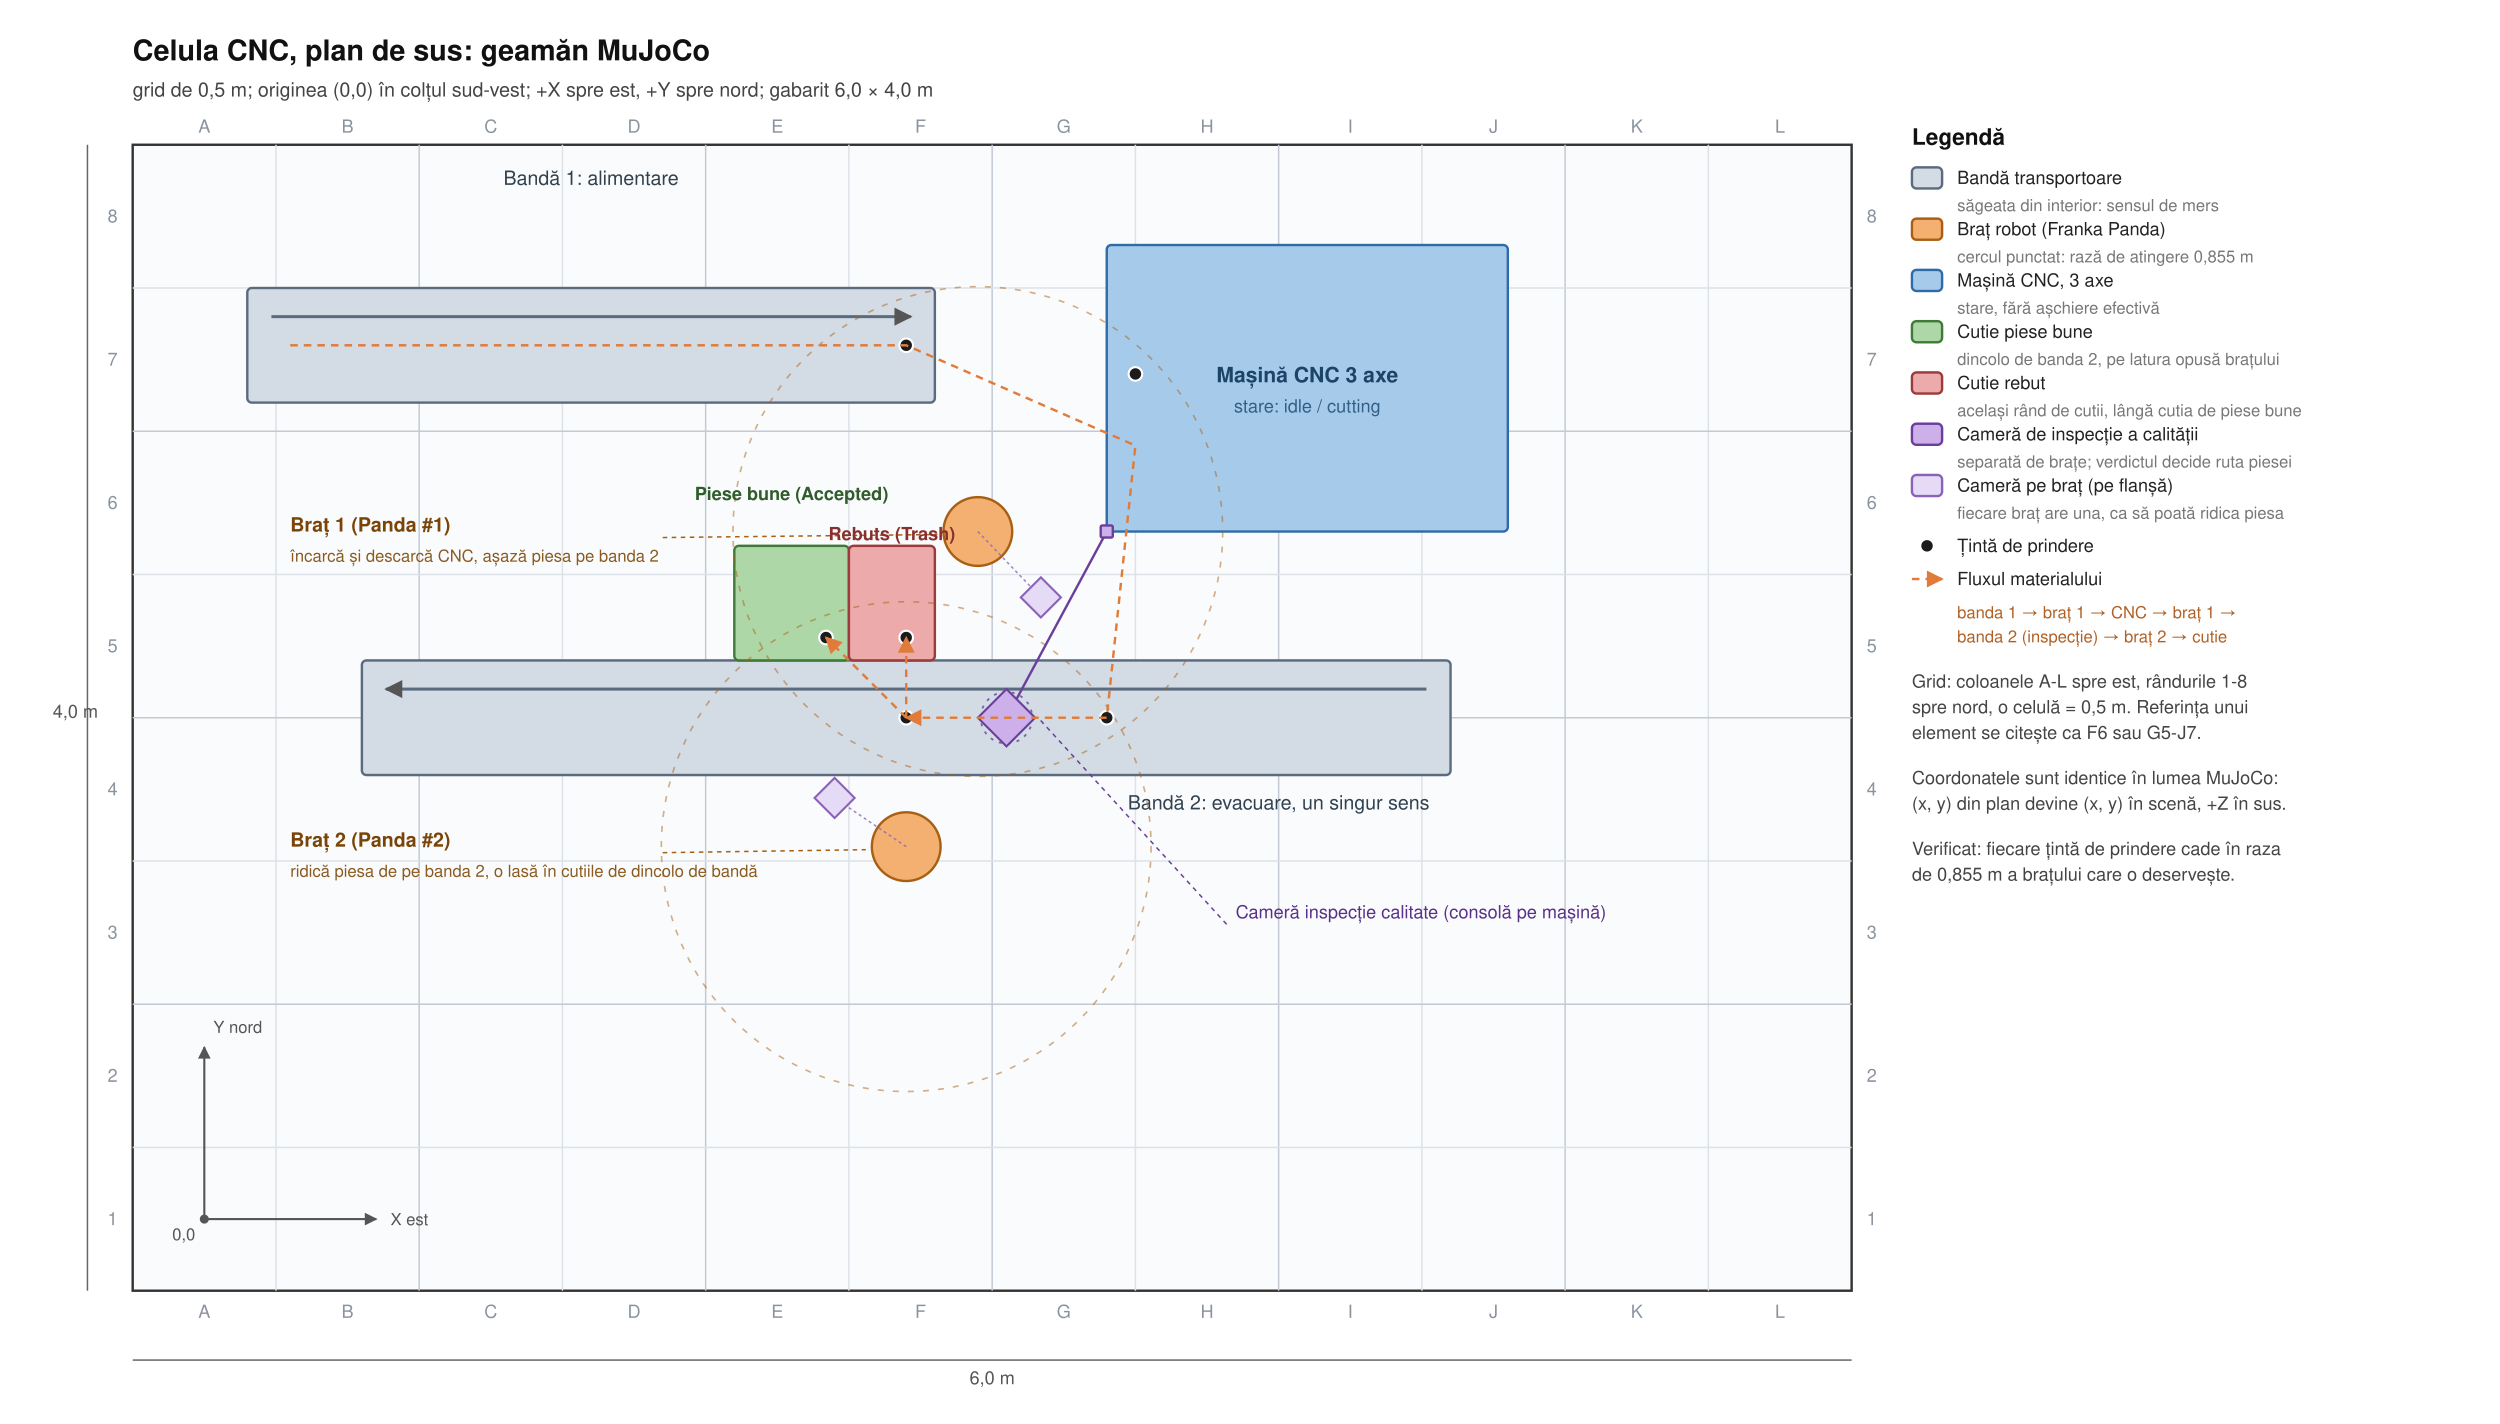
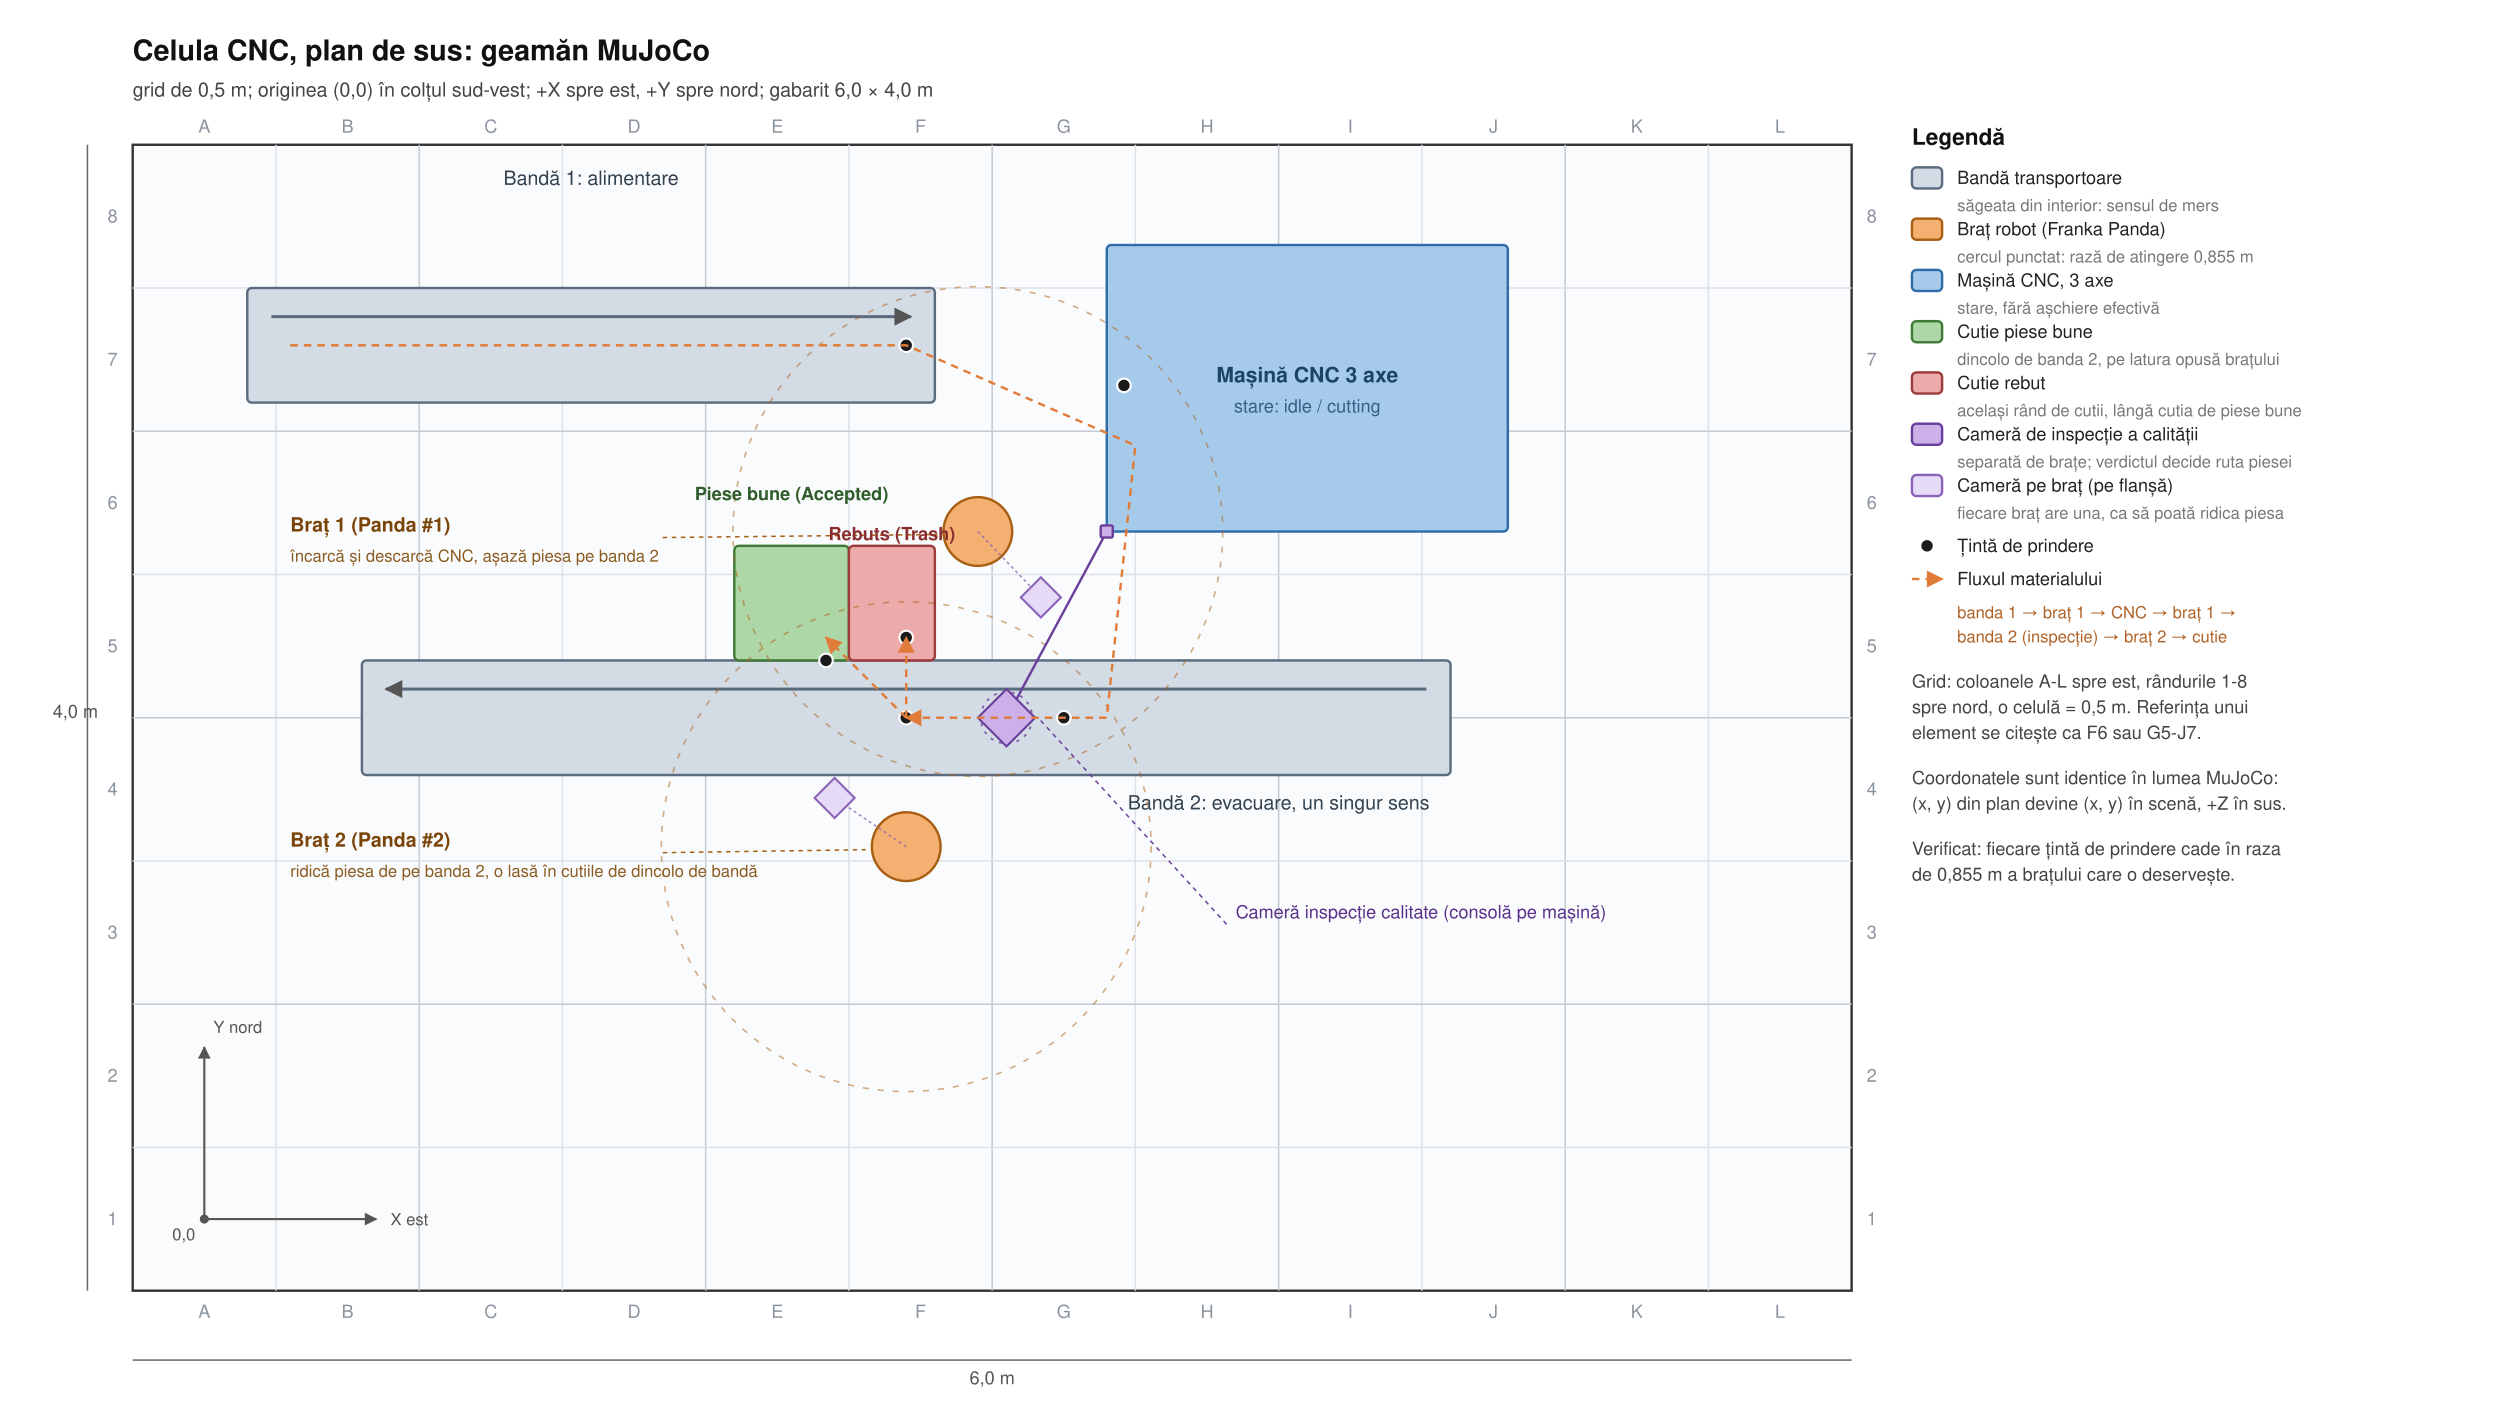
<svg xmlns="http://www.w3.org/2000/svg" width="1658" height="944" viewBox="0 0 1658 944" font-family="Helvetica, Arial, sans-serif">
  <defs>
    <marker id="arrow" viewBox="0 0 10 10" refX="9" refY="5" markerWidth="7" markerHeight="7" orient="auto-start-reverse">
      <path d="M 0 0 L 10 5 L 0 10 z" fill="#e07b39" />
    </marker>
    <marker id="arrow-gray" viewBox="0 0 10 10" refX="9" refY="5" markerWidth="6" markerHeight="6" orient="auto-start-reverse">
      <path d="M 0 0 L 10 5 L 0 10 z" fill="#555" />
    </marker>
  </defs>
  <rect x="0.0" y="0.0" width="1658.0" height="944.0" rx="0" fill="#ffffff" stroke="#ffffff" stroke-width="1.6" />
  <text x="88.0" y="40.0" font-size="19" text-anchor="start" fill="#111" font-weight="bold" opacity="1.00">Celula CNC, plan de sus: geamăn MuJoCo</text>
  <text x="88.0" y="64.0" font-size="13" text-anchor="start" fill="#444" font-weight="normal" opacity="1.00">grid de 0,5 m; originea (0,0) în colțul sud-vest; +X spre est, +Y spre nord; gabarit 6,0 × 4,0 m</text>
  <rect x="88.0" y="96.0" width="1140.0" height="760.0" rx="0" fill="#fafbfc" stroke="#333" stroke-width="1.6" />
  <line x1="183.0" y1="856.0" x2="183.0" y2="96.0" stroke="#dde2e8" stroke-width="1.0" />
  <line x1="278.0" y1="856.0" x2="278.0" y2="96.0" stroke="#c3cad3" stroke-width="1.0" />
  <line x1="373.0" y1="856.0" x2="373.0" y2="96.0" stroke="#dde2e8" stroke-width="1.0" />
  <line x1="468.0" y1="856.0" x2="468.0" y2="96.0" stroke="#c3cad3" stroke-width="1.0" />
  <line x1="563.0" y1="856.0" x2="563.0" y2="96.0" stroke="#dde2e8" stroke-width="1.0" />
  <line x1="658.0" y1="856.0" x2="658.0" y2="96.0" stroke="#c3cad3" stroke-width="1.0" />
  <line x1="753.0" y1="856.0" x2="753.0" y2="96.0" stroke="#dde2e8" stroke-width="1.0" />
  <line x1="848.0" y1="856.0" x2="848.0" y2="96.0" stroke="#c3cad3" stroke-width="1.0" />
  <line x1="943.0" y1="856.0" x2="943.0" y2="96.0" stroke="#dde2e8" stroke-width="1.0" />
  <line x1="1038.0" y1="856.0" x2="1038.0" y2="96.0" stroke="#c3cad3" stroke-width="1.0" />
  <line x1="1133.0" y1="856.0" x2="1133.0" y2="96.0" stroke="#dde2e8" stroke-width="1.0" />
  <line x1="88.0" y1="761.0" x2="1228.0" y2="761.0" stroke="#dde2e8" stroke-width="1.0" />
  <line x1="88.0" y1="666.0" x2="1228.0" y2="666.0" stroke="#c3cad3" stroke-width="1.0" />
  <line x1="88.0" y1="571.0" x2="1228.0" y2="571.0" stroke="#dde2e8" stroke-width="1.0" />
  <line x1="88.0" y1="476.0" x2="1228.0" y2="476.0" stroke="#c3cad3" stroke-width="1.0" />
  <line x1="88.0" y1="381.0" x2="1228.0" y2="381.0" stroke="#dde2e8" stroke-width="1.0" />
  <line x1="88.0" y1="286.0" x2="1228.0" y2="286.0" stroke="#c3cad3" stroke-width="1.0" />
  <line x1="88.0" y1="191.0" x2="1228.0" y2="191.0" stroke="#dde2e8" stroke-width="1.0" />
  <text x="135.5" y="88.0" font-size="12" text-anchor="middle" fill="#8a939d" font-weight="normal" opacity="1.00">A</text>
  <text x="135.5" y="874.0" font-size="12" text-anchor="middle" fill="#8a939d" font-weight="normal" opacity="1.00">A</text>
  <text x="230.5" y="88.0" font-size="12" text-anchor="middle" fill="#8a939d" font-weight="normal" opacity="1.00">B</text>
  <text x="230.5" y="874.0" font-size="12" text-anchor="middle" fill="#8a939d" font-weight="normal" opacity="1.00">B</text>
  <text x="325.5" y="88.0" font-size="12" text-anchor="middle" fill="#8a939d" font-weight="normal" opacity="1.00">C</text>
  <text x="325.5" y="874.0" font-size="12" text-anchor="middle" fill="#8a939d" font-weight="normal" opacity="1.00">C</text>
  <text x="420.5" y="88.0" font-size="12" text-anchor="middle" fill="#8a939d" font-weight="normal" opacity="1.00">D</text>
  <text x="420.5" y="874.0" font-size="12" text-anchor="middle" fill="#8a939d" font-weight="normal" opacity="1.00">D</text>
  <text x="515.5" y="88.0" font-size="12" text-anchor="middle" fill="#8a939d" font-weight="normal" opacity="1.00">E</text>
  <text x="515.5" y="874.0" font-size="12" text-anchor="middle" fill="#8a939d" font-weight="normal" opacity="1.00">E</text>
  <text x="610.5" y="88.0" font-size="12" text-anchor="middle" fill="#8a939d" font-weight="normal" opacity="1.00">F</text>
  <text x="610.5" y="874.0" font-size="12" text-anchor="middle" fill="#8a939d" font-weight="normal" opacity="1.00">F</text>
  <text x="705.5" y="88.0" font-size="12" text-anchor="middle" fill="#8a939d" font-weight="normal" opacity="1.00">G</text>
  <text x="705.5" y="874.0" font-size="12" text-anchor="middle" fill="#8a939d" font-weight="normal" opacity="1.00">G</text>
  <text x="800.5" y="88.0" font-size="12" text-anchor="middle" fill="#8a939d" font-weight="normal" opacity="1.00">H</text>
  <text x="800.5" y="874.0" font-size="12" text-anchor="middle" fill="#8a939d" font-weight="normal" opacity="1.00">H</text>
  <text x="895.5" y="88.0" font-size="12" text-anchor="middle" fill="#8a939d" font-weight="normal" opacity="1.00">I</text>
  <text x="895.5" y="874.0" font-size="12" text-anchor="middle" fill="#8a939d" font-weight="normal" opacity="1.00">I</text>
  <text x="990.5" y="88.0" font-size="12" text-anchor="middle" fill="#8a939d" font-weight="normal" opacity="1.00">J</text>
  <text x="990.5" y="874.0" font-size="12" text-anchor="middle" fill="#8a939d" font-weight="normal" opacity="1.00">J</text>
  <text x="1085.5" y="88.0" font-size="12" text-anchor="middle" fill="#8a939d" font-weight="normal" opacity="1.00">K</text>
  <text x="1085.5" y="874.0" font-size="12" text-anchor="middle" fill="#8a939d" font-weight="normal" opacity="1.00">K</text>
  <text x="1180.5" y="88.0" font-size="12" text-anchor="middle" fill="#8a939d" font-weight="normal" opacity="1.00">L</text>
  <text x="1180.5" y="874.0" font-size="12" text-anchor="middle" fill="#8a939d" font-weight="normal" opacity="1.00">L</text>
  <text x="78.0" y="812.5" font-size="12" text-anchor="end" fill="#8a939d" font-weight="normal" opacity="1.00">1</text>
  <text x="1238.0" y="812.5" font-size="12" text-anchor="start" fill="#8a939d" font-weight="normal" opacity="1.00">1</text>
  <text x="78.0" y="717.5" font-size="12" text-anchor="end" fill="#8a939d" font-weight="normal" opacity="1.00">2</text>
  <text x="1238.0" y="717.5" font-size="12" text-anchor="start" fill="#8a939d" font-weight="normal" opacity="1.00">2</text>
  <text x="78.0" y="622.5" font-size="12" text-anchor="end" fill="#8a939d" font-weight="normal" opacity="1.00">3</text>
  <text x="1238.0" y="622.5" font-size="12" text-anchor="start" fill="#8a939d" font-weight="normal" opacity="1.00">3</text>
  <text x="78.0" y="527.5" font-size="12" text-anchor="end" fill="#8a939d" font-weight="normal" opacity="1.00">4</text>
  <text x="1238.0" y="527.5" font-size="12" text-anchor="start" fill="#8a939d" font-weight="normal" opacity="1.00">4</text>
  <text x="78.0" y="432.5" font-size="12" text-anchor="end" fill="#8a939d" font-weight="normal" opacity="1.00">5</text>
  <text x="1238.0" y="432.5" font-size="12" text-anchor="start" fill="#8a939d" font-weight="normal" opacity="1.00">5</text>
  <text x="78.0" y="337.5" font-size="12" text-anchor="end" fill="#8a939d" font-weight="normal" opacity="1.00">6</text>
  <text x="1238.0" y="337.5" font-size="12" text-anchor="start" fill="#8a939d" font-weight="normal" opacity="1.00">6</text>
  <text x="78.0" y="242.5" font-size="12" text-anchor="end" fill="#8a939d" font-weight="normal" opacity="1.00">7</text>
  <text x="1238.0" y="242.5" font-size="12" text-anchor="start" fill="#8a939d" font-weight="normal" opacity="1.00">7</text>
  <text x="78.0" y="147.5" font-size="12" text-anchor="end" fill="#8a939d" font-weight="normal" opacity="1.00">8</text>
  <text x="1238.0" y="147.5" font-size="12" text-anchor="start" fill="#8a939d" font-weight="normal" opacity="1.00">8</text>
  <rect x="164.0" y="191.0" width="456.0" height="76.0" rx="3" fill="#d3dbe5" stroke="#5b6b7f" stroke-width="1.6" />
  <line x1="180.0" y1="210.0" x2="604.0" y2="210.0" stroke="#5b6b7f" stroke-width="2.0" marker-end="url(#arrow-gray)" />
  <text x="392.0" y="122.6" font-size="13" text-anchor="middle" fill="#31414f" font-weight="normal" opacity="1.00">Bandă 1: alimentare</text>
  <rect x="240.0" y="438.0" width="722.0" height="76.0" rx="3" fill="#d3dbe5" stroke="#5b6b7f" stroke-width="1.6" />
  <line x1="946.0" y1="457.0" x2="256.0" y2="457.0" stroke="#5b6b7f" stroke-width="2.0" marker-end="url(#arrow-gray)" />
  <text x="848.0" y="536.8" font-size="13" text-anchor="middle" fill="#31414f" font-weight="normal" opacity="1.00">Bandă 2: evacuare, un singur sens</text>
  <rect x="734.0" y="162.5" width="266.0" height="190.0" rx="3" fill="#a6cbea" stroke="#2f6ba8" stroke-width="1.6" />
  <rect x="487.0" y="362.0" width="76.0" height="76.0" rx="3" fill="#aed7a8" stroke="#3f7a37" stroke-width="1.6" />
  <rect x="563.0" y="362.0" width="57.0" height="76.0" rx="3" fill="#ecaaaa" stroke="#9b3b3b" stroke-width="1.6" />
  <text x="867.0" y="253.5" font-size="14" text-anchor="middle" fill="#1d4467" font-weight="bold" opacity="1.00">Mașină CNC 3 axe</text>
  <text x="867.0" y="273.5" font-size="12" text-anchor="middle" fill="#315f86" font-weight="normal" opacity="1.00">stare: idle / cutting</text>
  <circle cx="648.5" cy="352.5" r="162.4" fill="none" stroke="#a85f13" stroke-width="1.1" stroke-dasharray="4 6" opacity="0.5" />
  <circle cx="648.5" cy="352.5" r="22.8" fill="#f4b071" stroke="#a85f13" stroke-width="1.6" />
  <text x="192.5" y="352.5" font-size="13" text-anchor="start" fill="#7a4408" font-weight="bold" opacity="1.00">Braț 1 (Panda #1)</text>
  <text x="192.5" y="372.5" font-size="11" text-anchor="start" fill="#8a5a1f" font-weight="normal" opacity="1.00">încarcă și descarcă CNC, așază piesa pe banda 2</text>
  <line x1="439.5" y1="356.5" x2="621.7" y2="354.5" stroke="#a85f13" stroke-width="1.0" stroke-dasharray="3 3" />
  <line x1="648.5" y1="352.5" x2="690.3" y2="396.2" stroke="#8a63b8" stroke-width="1.0" stroke-dasharray="2 2" opacity="0.80" />
  <path d="M 690.3 382.9 L 703.6 396.2 L 690.3 409.5 L 677.0 396.2 Z" fill="#e6dbf6" stroke="#8a63b8" stroke-width="1.4" />
  <circle cx="601.0" cy="561.5" r="162.4" fill="none" stroke="#a85f13" stroke-width="1.1" stroke-dasharray="4 6" opacity="0.5" />
  <circle cx="601.0" cy="561.5" r="22.8" fill="#f4b071" stroke="#a85f13" stroke-width="1.6" />
  <text x="192.5" y="561.5" font-size="13" text-anchor="start" fill="#7a4408" font-weight="bold" opacity="1.00">Braț 2 (Panda #2)</text>
  <text x="192.5" y="581.5" font-size="11" text-anchor="start" fill="#8a5a1f" font-weight="normal" opacity="1.00">ridică piesa de pe banda 2, o lasă în cutiile de dincolo de bandă</text>
  <line x1="439.5" y1="565.5" x2="574.2" y2="563.5" stroke="#a85f13" stroke-width="1.0" stroke-dasharray="3 3" />
  <line x1="601.0" y1="561.5" x2="553.5" y2="529.2" stroke="#8a63b8" stroke-width="1.0" stroke-dasharray="2 2" opacity="0.80" />
  <path d="M 553.5 515.9 L 566.8 529.2 L 553.5 542.5 L 540.2 529.2 Z" fill="#e6dbf6" stroke="#8a63b8" stroke-width="1.4" />
  <line x1="135.5" y1="808.5" x2="249.5" y2="808.5" stroke="#555" stroke-width="1.4" marker-end="url(#arrow-gray)" />
  <text x="259.0" y="812.5" font-size="11" text-anchor="start" fill="#555" font-weight="normal" opacity="1.00">X est</text>
  <line x1="135.5" y1="808.5" x2="135.5" y2="694.5" stroke="#555" stroke-width="1.4" marker-end="url(#arrow-gray)" />
  <text x="141.5" y="685.0" font-size="11" text-anchor="start" fill="#555" font-weight="normal" opacity="1.00">Y nord</text>
  <circle cx="135.5" cy="808.5" r="3" fill="#555" />
  <text x="129.5" y="822.5" font-size="11" text-anchor="end" fill="#555" font-weight="normal" opacity="1.00">0,0</text>
  <line x1="734.0" y1="352.5" x2="667.5" y2="476.0" stroke="#6a3f9b" stroke-width="1.6" />
  <rect x="730.0" y="348.5" width="8.0" height="8.0" rx="1" fill="#cdb0ea" stroke="#6a3f9b" stroke-width="1.6" />
  <circle cx="667.5" cy="476.0" r="17.1" fill="none" stroke="#6a3f9b" stroke-width="1.2" stroke-dasharray="2 4" opacity="0.8" />
  <path d="M 667.5 457.0 L 686.5 476.0 L 667.5 495.0 L 648.5 476.0 Z" fill="#cdb0ea" stroke="#6a3f9b" stroke-width="1.4" />
  <line x1="813.5" y1="613.0" x2="688.5" y2="476.0" stroke="#6a3f9b" stroke-width="1.0" stroke-dasharray="3 3" />
  <text x="819.5" y="609.0" font-size="12" text-anchor="start" fill="#59308a" font-weight="normal" opacity="1.00">Cameră inspecție calitate (consolă pe mașină)</text>
  <circle cx="601.0" cy="229.0" r="4.5" fill="#1b1b1b" stroke="#ffffff" stroke-width="1.4" />
-   <circle cx="753.0" cy="248.0" r="4.5" fill="#1b1b1b" stroke="#ffffff" stroke-width="1.4" />
-   <circle cx="734.0" cy="476.0" r="4.5" fill="#1b1b1b" stroke="#ffffff" stroke-width="1.4" />
+   <circle cx="745.4" cy="255.6" r="4.5" fill="#1b1b1b" stroke="#ffffff" stroke-width="1.4" />
+   <circle cx="705.5" cy="476.0" r="4.5" fill="#1b1b1b" stroke="#ffffff" stroke-width="1.4" />
  <circle cx="601.0" cy="476.0" r="4.5" fill="#1b1b1b" stroke="#ffffff" stroke-width="1.4" />
-   <circle cx="547.8" cy="422.8" r="4.5" fill="#1b1b1b" stroke="#ffffff" stroke-width="1.4" />
+   <circle cx="547.8" cy="438.0" r="4.5" fill="#1b1b1b" stroke="#ffffff" stroke-width="1.4" />
  <circle cx="601.0" cy="422.8" r="4.5" fill="#1b1b1b" stroke="#ffffff" stroke-width="1.4" />
  <text x="525.0" y="331.6" font-size="12" text-anchor="middle" fill="#2f5c2a" font-weight="bold" opacity="1.00">Piese bune (Accepted)</text>
  <text x="591.5" y="358.2" font-size="12" text-anchor="middle" fill="#8a2f2f" font-weight="bold" opacity="1.00">Rebuts (Trash)</text>
  <polyline points="192.5,229.0 601.0,229.0 753.0,295.5 734.0,476.0 601.0,476.0" fill="none" stroke="#e07b39" stroke-width="1.6" stroke-dasharray="5 4" marker-end="url(#arrow)" />
  <polyline points="601.0,476.0 547.8,422.8" fill="none" stroke="#e07b39" stroke-width="1.6" stroke-dasharray="5 4" marker-end="url(#arrow)" />
  <polyline points="601.0,476.0 601.0,422.8" fill="none" stroke="#e07b39" stroke-width="1.6" stroke-dasharray="5 4" marker-end="url(#arrow)" />
  <line x1="88.0" y1="902.0" x2="1228.0" y2="902.0" stroke="#666" stroke-width="1.0" />
  <text x="658.0" y="918.0" font-size="12" text-anchor="middle" fill="#555" font-weight="normal" opacity="1.00">6,0 m</text>
  <line x1="58.0" y1="856.0" x2="58.0" y2="96.0" stroke="#666" stroke-width="1.0" />
  <text x="50.0" y="476.0" font-size="12" text-anchor="middle" fill="#555" font-weight="normal" opacity="1.00">4,0 m</text>
  <text x="1268.0" y="96.0" font-size="15" text-anchor="start" fill="#111" font-weight="bold" opacity="1.00">Legendă</text>
  <rect x="1268.0" y="111.0" width="20.0" height="14.0" rx="3" fill="#d3dbe5" stroke="#5b6b7f" stroke-width="1.6" />
  <text x="1298.0" y="122.0" font-size="12" text-anchor="start" fill="#222" font-weight="normal" opacity="1.00">Bandă transportoare</text>
  <text x="1298.0" y="140.0" font-size="11" text-anchor="start" fill="#777" font-weight="normal" opacity="1.00">săgeata din interior: sensul de mers</text>
  <rect x="1268.0" y="145.0" width="20.0" height="14.0" rx="3" fill="#f4b071" stroke="#a85f13" stroke-width="1.6" />
  <text x="1298.0" y="156.0" font-size="12" text-anchor="start" fill="#222" font-weight="normal" opacity="1.00">Braț robot (Franka Panda)</text>
  <text x="1298.0" y="174.0" font-size="11" text-anchor="start" fill="#777" font-weight="normal" opacity="1.00">cercul punctat: rază de atingere 0,855 m</text>
  <rect x="1268.0" y="179.0" width="20.0" height="14.0" rx="3" fill="#a6cbea" stroke="#2f6ba8" stroke-width="1.6" />
  <text x="1298.0" y="190.0" font-size="12" text-anchor="start" fill="#222" font-weight="normal" opacity="1.00">Mașină CNC, 3 axe</text>
  <text x="1298.0" y="208.0" font-size="11" text-anchor="start" fill="#777" font-weight="normal" opacity="1.00">stare, fără așchiere efectivă</text>
  <rect x="1268.0" y="213.0" width="20.0" height="14.0" rx="3" fill="#aed7a8" stroke="#3f7a37" stroke-width="1.6" />
  <text x="1298.0" y="224.0" font-size="12" text-anchor="start" fill="#222" font-weight="normal" opacity="1.00">Cutie piese bune</text>
  <text x="1298.0" y="242.0" font-size="11" text-anchor="start" fill="#777" font-weight="normal" opacity="1.00">dincolo de banda 2, pe latura opusă brațului</text>
  <rect x="1268.0" y="247.0" width="20.0" height="14.0" rx="3" fill="#ecaaaa" stroke="#9b3b3b" stroke-width="1.6" />
  <text x="1298.0" y="258.0" font-size="12" text-anchor="start" fill="#222" font-weight="normal" opacity="1.00">Cutie rebut</text>
  <text x="1298.0" y="276.0" font-size="11" text-anchor="start" fill="#777" font-weight="normal" opacity="1.00">același rând de cutii, lângă cutia de piese bune</text>
  <rect x="1268.0" y="281.0" width="20.0" height="14.0" rx="3" fill="#cdb0ea" stroke="#6a3f9b" stroke-width="1.6" />
  <text x="1298.0" y="292.0" font-size="12" text-anchor="start" fill="#222" font-weight="normal" opacity="1.00">Cameră de inspecție a calității</text>
  <text x="1298.0" y="310.0" font-size="11" text-anchor="start" fill="#777" font-weight="normal" opacity="1.00">separată de brațe; verdictul decide ruta piesei</text>
  <rect x="1268.0" y="315.0" width="20.0" height="14.0" rx="3" fill="#e6dbf6" stroke="#8a63b8" stroke-width="1.6" />
  <text x="1298.0" y="326.0" font-size="12" text-anchor="start" fill="#222" font-weight="normal" opacity="1.00">Cameră pe braț (pe flanșă)</text>
  <text x="1298.0" y="344.0" font-size="11" text-anchor="start" fill="#777" font-weight="normal" opacity="1.00">fiecare braț are una, ca să poată ridica piesa</text>
  <circle cx="1278.0" cy="362.0" r="4.5" fill="#1b1b1b" stroke="#fff" stroke-width="1.4" />
  <text x="1298.0" y="366.0" font-size="12" text-anchor="start" fill="#222" font-weight="normal" opacity="1.00">Țintă de prindere</text>
  <line x1="1268.0" y1="384.0" x2="1288.0" y2="384.0" stroke="#e07b39" stroke-width="1.6" stroke-dasharray="5 4" marker-end="url(#arrow)" />
  <text x="1298.0" y="388.0" font-size="12" text-anchor="start" fill="#222" font-weight="normal" opacity="1.00">Fluxul materialului</text>
  <text x="1298.0" y="410.0" font-size="11" text-anchor="start" fill="#b06024" font-weight="normal" opacity="1.00">banda 1 → braț 1 → CNC → braț 1 →</text>
  <text x="1298.0" y="426.0" font-size="11" text-anchor="start" fill="#b06024" font-weight="normal" opacity="1.00">banda 2 (inspecție) → braț 2 → cutie</text>
  <text x="1268.0" y="456.0" font-size="12" text-anchor="start" fill="#444" font-weight="normal" opacity="1.00">Grid: coloanele A-L spre est, rândurile 1-8</text>
  <text x="1268.0" y="473.0" font-size="12" text-anchor="start" fill="#444" font-weight="normal" opacity="1.00">spre nord, o celulă = 0,5 m. Referința unui</text>
  <text x="1268.0" y="490.0" font-size="12" text-anchor="start" fill="#444" font-weight="normal" opacity="1.00">element se citește ca F6 sau G5-J7.</text>
  <text x="1268.0" y="520.0" font-size="12" text-anchor="start" fill="#444" font-weight="normal" opacity="1.00">Coordonatele sunt identice în lumea MuJoCo:</text>
  <text x="1268.0" y="537.0" font-size="12" text-anchor="start" fill="#444" font-weight="normal" opacity="1.00">(x, y) din plan devine (x, y) în scenă, +Z în sus.</text>
  <text x="1268.0" y="567.0" font-size="12" text-anchor="start" fill="#444" font-weight="normal" opacity="1.00">Verificat: fiecare țintă de prindere cade în raza</text>
  <text x="1268.0" y="584.0" font-size="12" text-anchor="start" fill="#444" font-weight="normal" opacity="1.00">de 0,855 m a brațului care o deservește.</text>
</svg>
